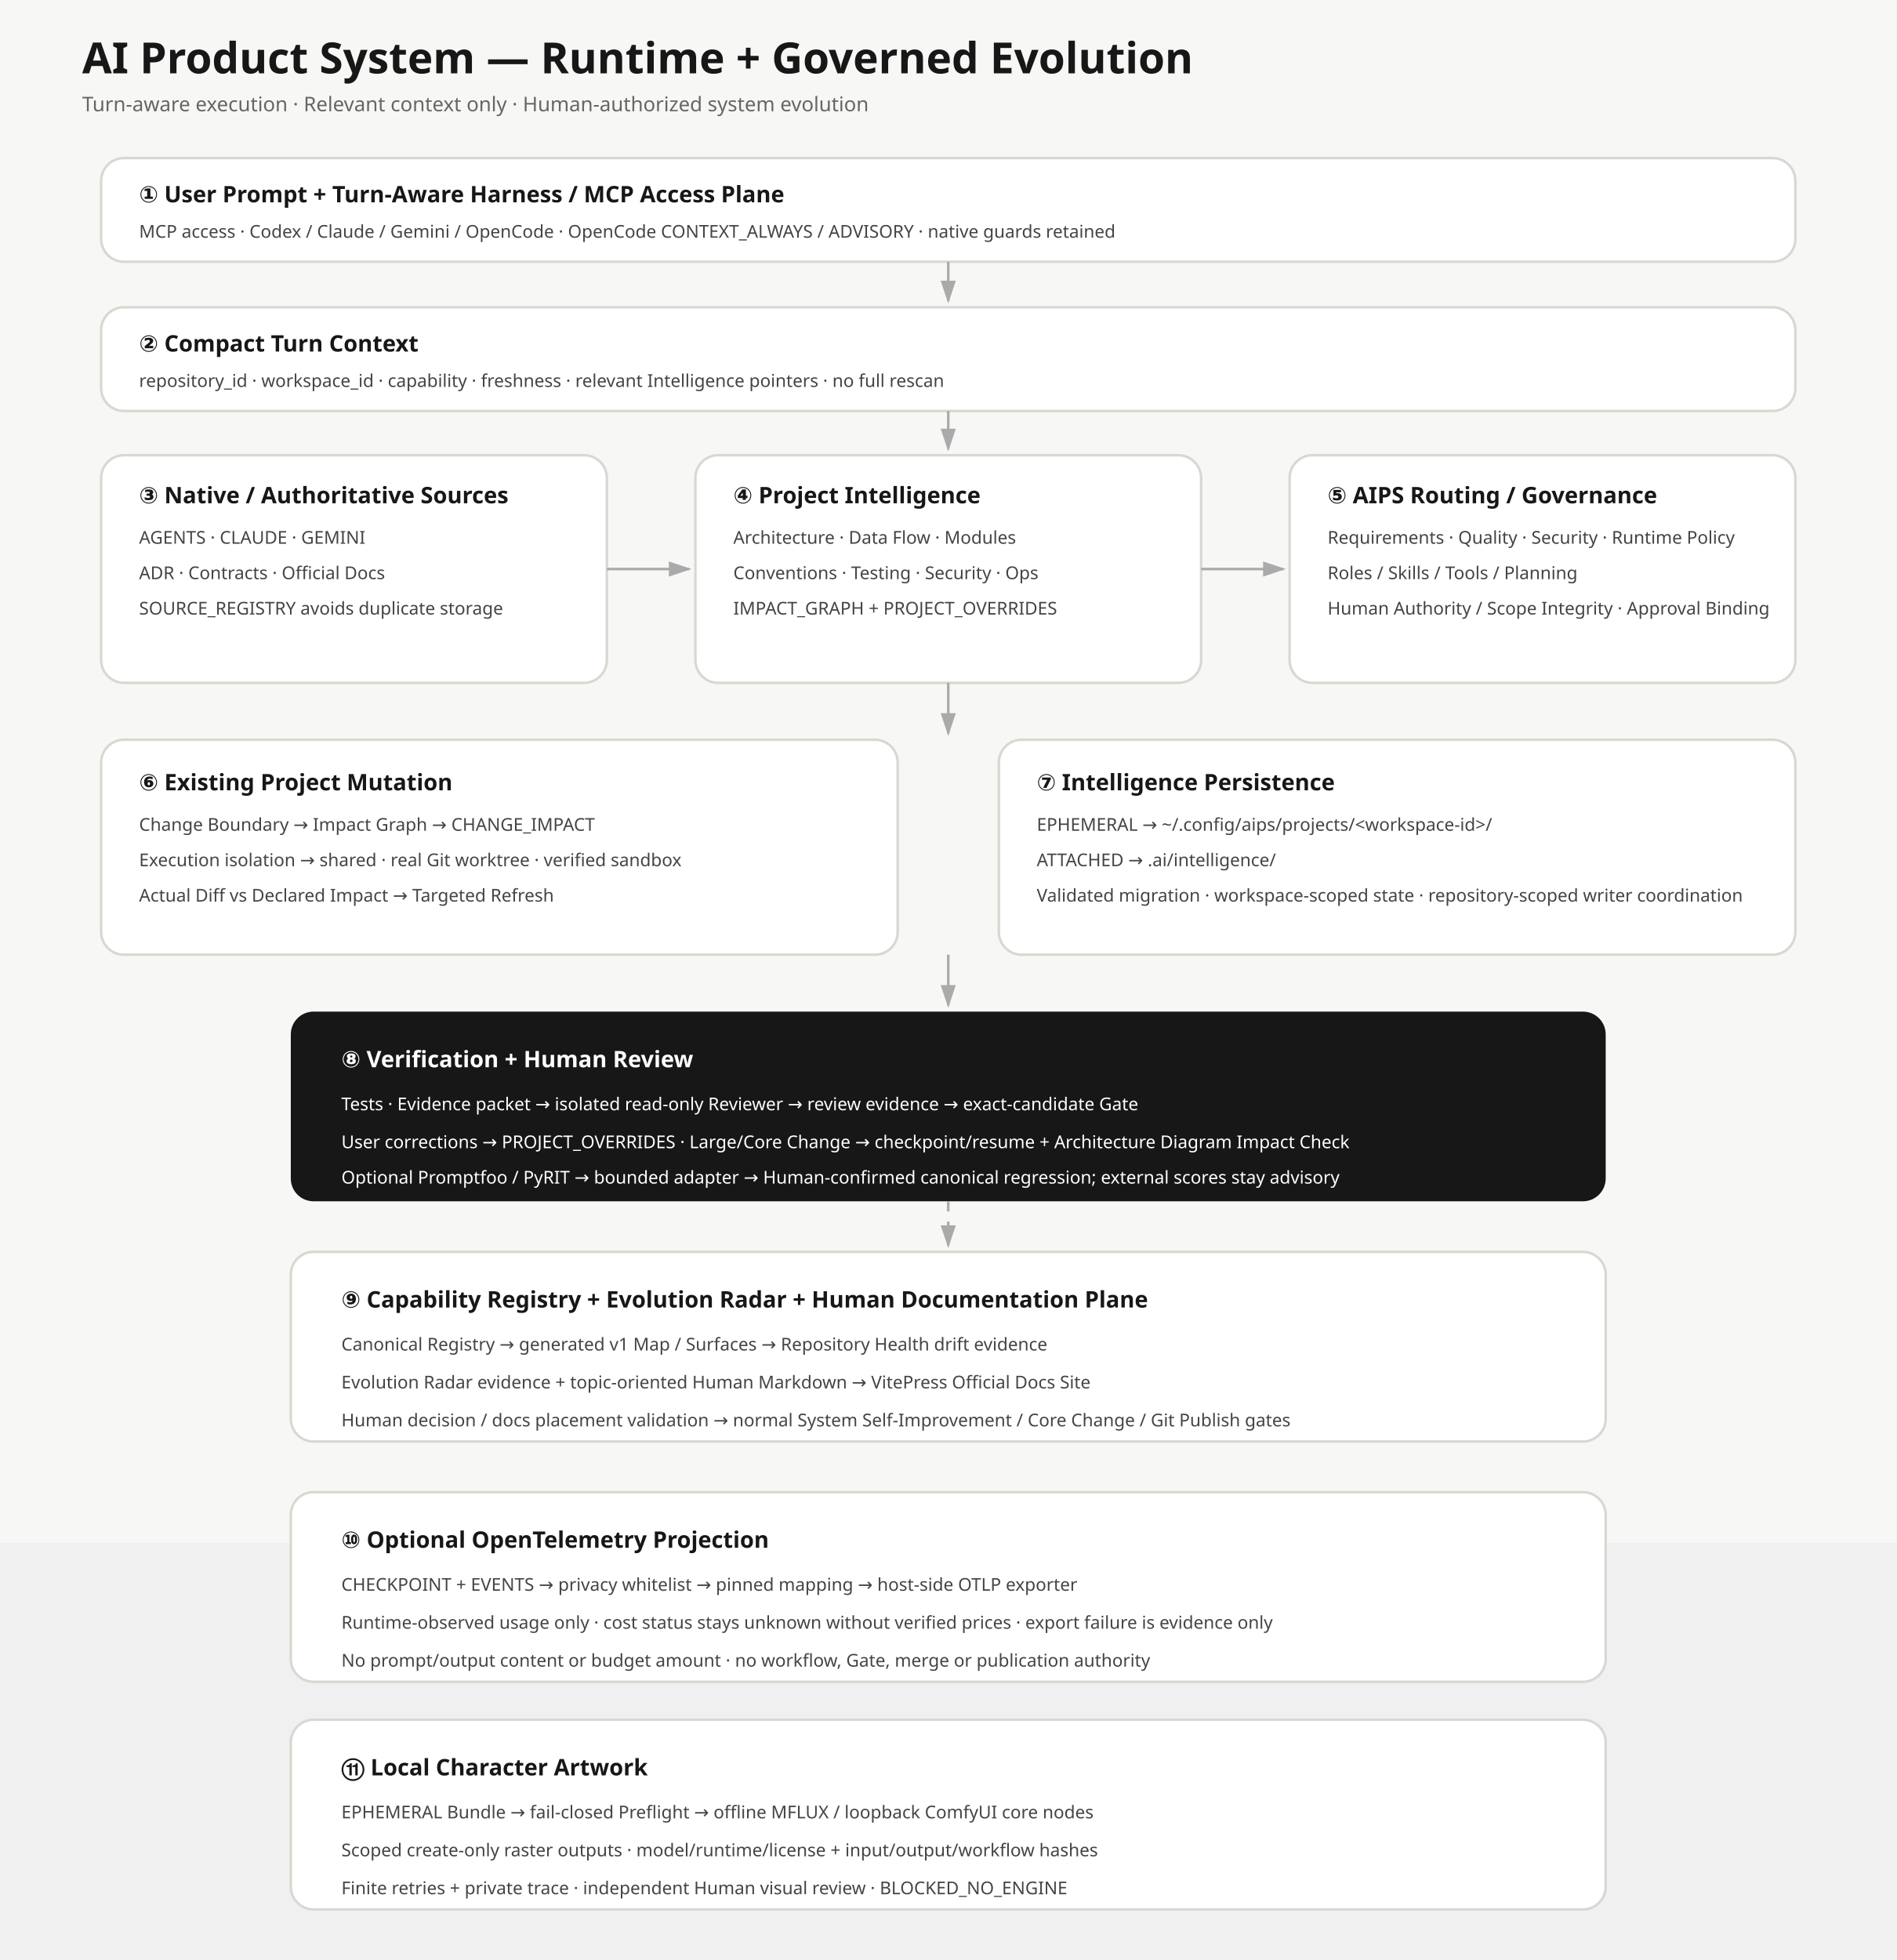
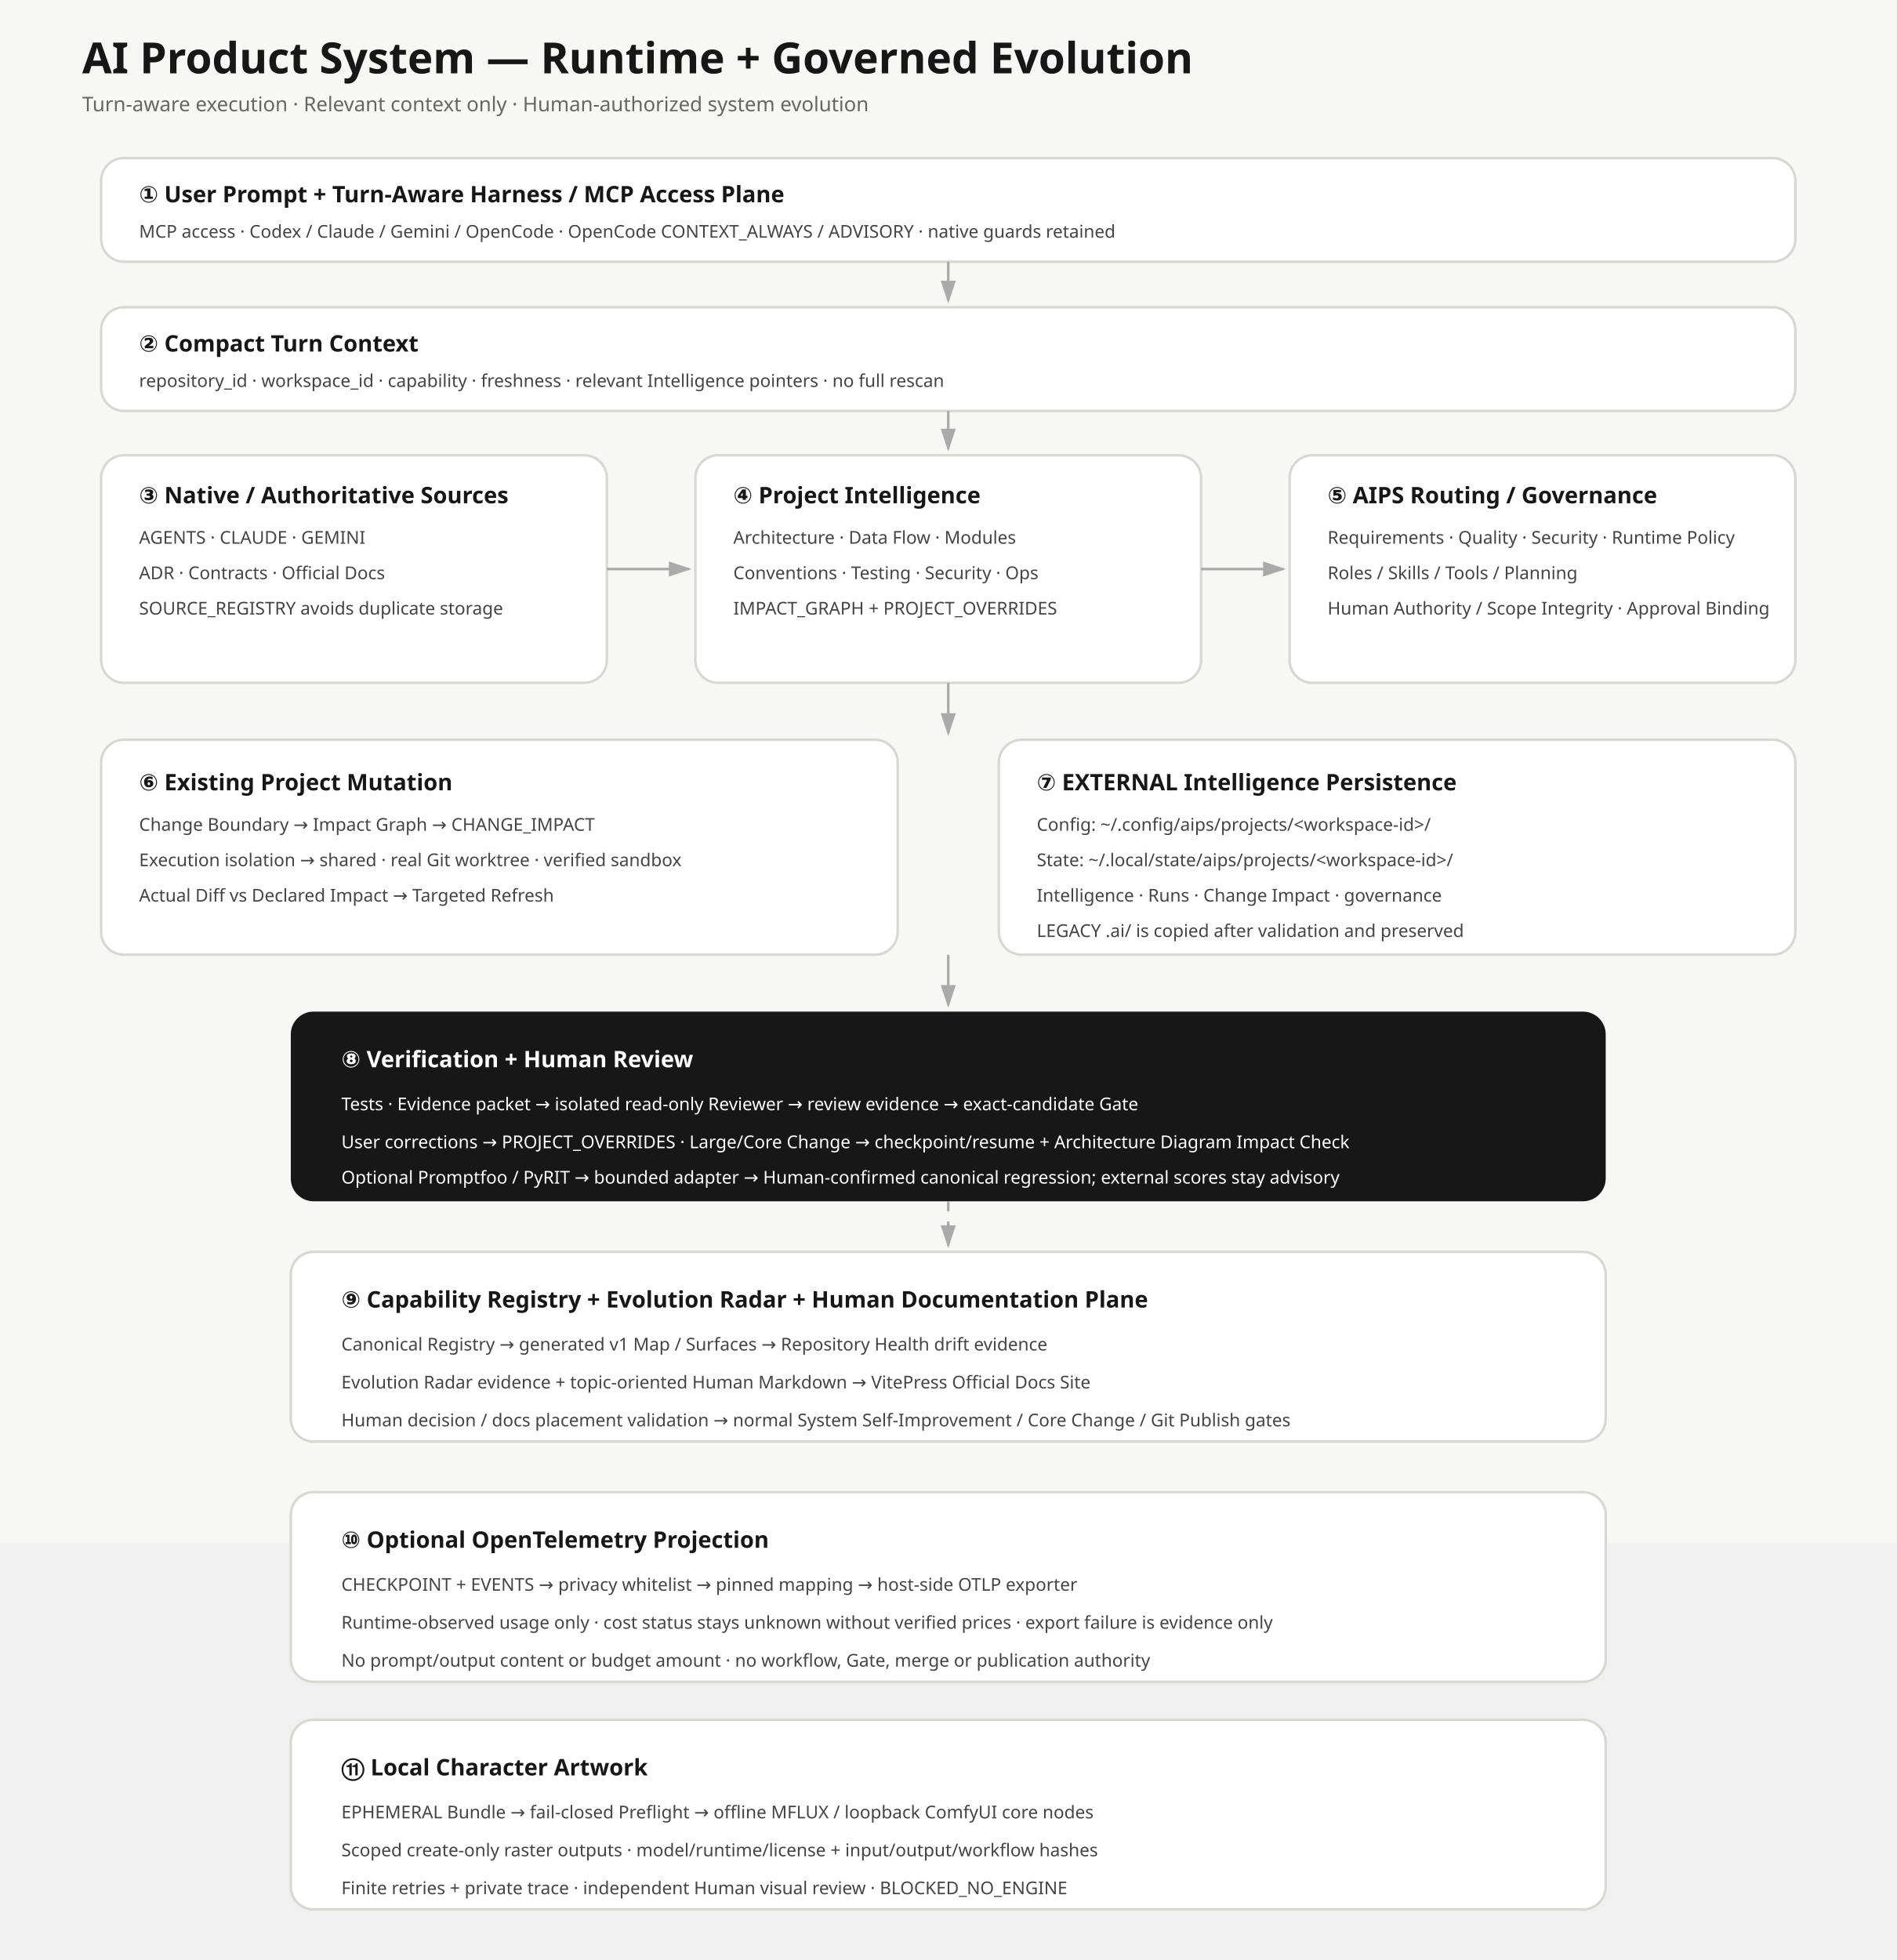
<svg xmlns="http://www.w3.org/2000/svg" width="1500" height="1550" viewBox="0 0 1500 1550">
  <rect width="1500" height="1220" fill="#f7f7f5" />
  <style>.title{font:700 34px system-ui,sans-serif;fill:#171717}.sub{font:400 16px system-ui,sans-serif;fill:#666}.h{font:700 18px system-ui,sans-serif;fill:#171717}.t{font:400 14px system-ui,sans-serif;fill:#444}.box{fill:#fff;stroke:#d8d8d3;stroke-width:2}.dark{fill:#171717}.white{fill:#fff}.line{stroke:#aaa;stroke-width:2;fill:none;marker-end:url(#a)}.dash{stroke:#aaa;stroke-width:2;stroke-dasharray:8 8;fill:none;marker-end:url(#a)}</style>
  <defs>
    <marker id="a" markerWidth="10" markerHeight="10" refX="8" refY="3" orient="auto">
      <path d="M0,0 L0,6 L9,3 z" fill="#aaa" />
    </marker>
  </defs>
  <text x="65" y="58" class="title">AI Product System — Runtime + Governed Evolution</text>
  <text x="65" y="88" class="sub">Turn-aware execution · Relevant context only · Human-authorized system evolution</text>
  <rect x="80" y="125" width="1340" height="82" rx="18" class="box" />
  <text x="110" y="160" class="h">① User Prompt + Turn-Aware Harness / MCP Access Plane</text>
  <text x="110" y="188" class="t">MCP access · Codex / Claude / Gemini / OpenCode · OpenCode CONTEXT_ALWAYS / ADVISORY · native guards retained</text>
  <path d="M750 207 L750 238" class="line" />
  <rect x="80" y="243" width="1340" height="82" rx="18" class="box" />
  <text x="110" y="278" class="h">② Compact Turn Context</text>
  <text x="110" y="306" class="t">repository_id · workspace_id · capability · freshness · relevant Intelligence pointers · no full rescan</text>
  <path d="M750 325 L750 355" class="line" />
  <rect x="80" y="360" width="400" height="180" rx="18" class="box" />
  <text x="110" y="398" class="h">③ Native / Authoritative Sources</text>
  <text x="110" y="430" class="t">AGENTS · CLAUDE · GEMINI</text>
  <text x="110" y="458" class="t">ADR · Contracts · Official Docs</text>
  <text x="110" y="486" class="t">SOURCE_REGISTRY avoids duplicate storage</text>
  <rect x="550" y="360" width="400" height="180" rx="18" class="box" />
  <text x="580" y="398" class="h">④ Project Intelligence</text>
  <text x="580" y="430" class="t">Architecture · Data Flow · Modules</text>
  <text x="580" y="458" class="t">Conventions · Testing · Security · Ops</text>
  <text x="580" y="486" class="t">IMPACT_GRAPH + PROJECT_OVERRIDES</text>
  <rect x="1020" y="360" width="400" height="180" rx="18" class="box" />
  <text x="1050" y="398" class="h">⑤ AIPS Routing / Governance</text>
  <text x="1050" y="430" class="t">Requirements · Quality · Security · Runtime Policy</text>
  <text x="1050" y="458" class="t">Roles / Skills / Tools / Planning</text>
  <text x="1050" y="486" class="t">Human Authority / Scope Integrity · Approval Binding</text>
  <path d="M480 450 L545 450" class="line" />
  <path d="M950 450 L1015 450" class="line" />
  <path d="M750 540 L750 580" class="line" />
  <rect x="80" y="585" width="630" height="170" rx="18" class="box" />
  <text x="110" y="625" class="h">⑥ Existing Project Mutation</text>
  <text x="110" y="657" class="t">Change Boundary → Impact Graph → CHANGE_IMPACT</text>
  <text x="110" y="685" class="t">Execution isolation → shared · real Git worktree · verified sandbox</text>
  <text x="110" y="713" class="t">Actual Diff vs Declared Impact → Targeted Refresh</text>
  <rect x="790" y="585" width="630" height="170" rx="18" class="box" />
-   <text x="820" y="625" class="h">⑦ Intelligence Persistence</text>
-   <text x="820" y="657" class="t">EPHEMERAL → ~/.config/aips/projects/&lt;workspace-id&gt;/</text>
-   <text x="820" y="685" class="t">ATTACHED → .ai/intelligence/</text>
-   <text x="820" y="713" class="t">Validated migration · workspace-scoped state · repository-scoped writer coordination</text>
+   <text x="820" y="625" class="h">⑦ EXTERNAL Intelligence Persistence</text>
+   <text x="820" y="657" class="t">Config: ~/.config/aips/projects/&lt;workspace-id&gt;/</text>
+   <text x="820" y="685" class="t">State: ~/.local/state/aips/projects/&lt;workspace-id&gt;/</text>
+   <text x="820" y="713" class="t">Intelligence · Runs · Change Impact · governance</text>
+   <text x="820" y="741" class="t">LEGACY .ai/ is copied after validation and preserved</text>
  <path d="M750 755 L750 795" class="line" />
  <rect x="230" y="800" width="1040" height="150" rx="18" class="dark" />
  <text x="270" y="844" class="h white">⑧ Verification + Human Review</text>
  <text x="270" y="878" class="t white">Tests · Evidence packet → isolated read-only Reviewer → review evidence → exact-candidate Gate</text>
  <text x="270" y="908" class="t white">User corrections → PROJECT_OVERRIDES · Large/Core Change → checkpoint/resume + Architecture Diagram Impact Check</text>
  <text x="270" y="936" class="t white">Optional Promptfoo / PyRIT → bounded adapter → Human-confirmed canonical regression; external scores stay advisory</text>
  <path d="M750 950 L750 985" class="dash" />
  <rect x="230" y="990" width="1040" height="150" rx="18" class="box" />
  <text x="270" y="1034" class="h">⑨ Capability Registry + Evolution Radar + Human Documentation Plane</text>
  <text x="270" y="1068" class="t">Canonical Registry → generated v1 Map / Surfaces → Repository Health drift evidence</text>
  <text x="270" y="1098" class="t">Evolution Radar evidence + topic-oriented Human Markdown → VitePress Official Docs Site</text>
  <text x="270" y="1128" class="t">Human decision / docs placement validation → normal System Self-Improvement / Core Change / Git Publish gates</text>
  <rect x="230" y="1180" width="1040" height="150" rx="18" class="box" />
  <text x="270" y="1224" class="h">⑩ Optional OpenTelemetry Projection</text>
  <text x="270" y="1258" class="t">CHECKPOINT + EVENTS → privacy whitelist → pinned mapping → host-side OTLP exporter</text>
  <text x="270" y="1288" class="t">Runtime-observed usage only · cost status stays unknown without verified prices · export failure is evidence only</text>
  <text x="270" y="1318" class="t">No prompt/output content or budget amount · no workflow, Gate, merge or publication authority</text>
  <rect x="230" y="1360" width="1040" height="150" rx="18" class="box" />
  <text x="270" y="1404" class="h">⑪ Local Character Artwork</text>
  <text x="270" y="1438" class="t">EPHEMERAL Bundle → fail-closed Preflight → offline MFLUX / loopback ComfyUI core nodes</text>
  <text x="270" y="1468" class="t">Scoped create-only raster outputs · model/runtime/license + input/output/workflow hashes</text>
  <text x="270" y="1498" class="t">Finite retries + private trace · independent Human visual review · BLOCKED_NO_ENGINE</text>
</svg>
